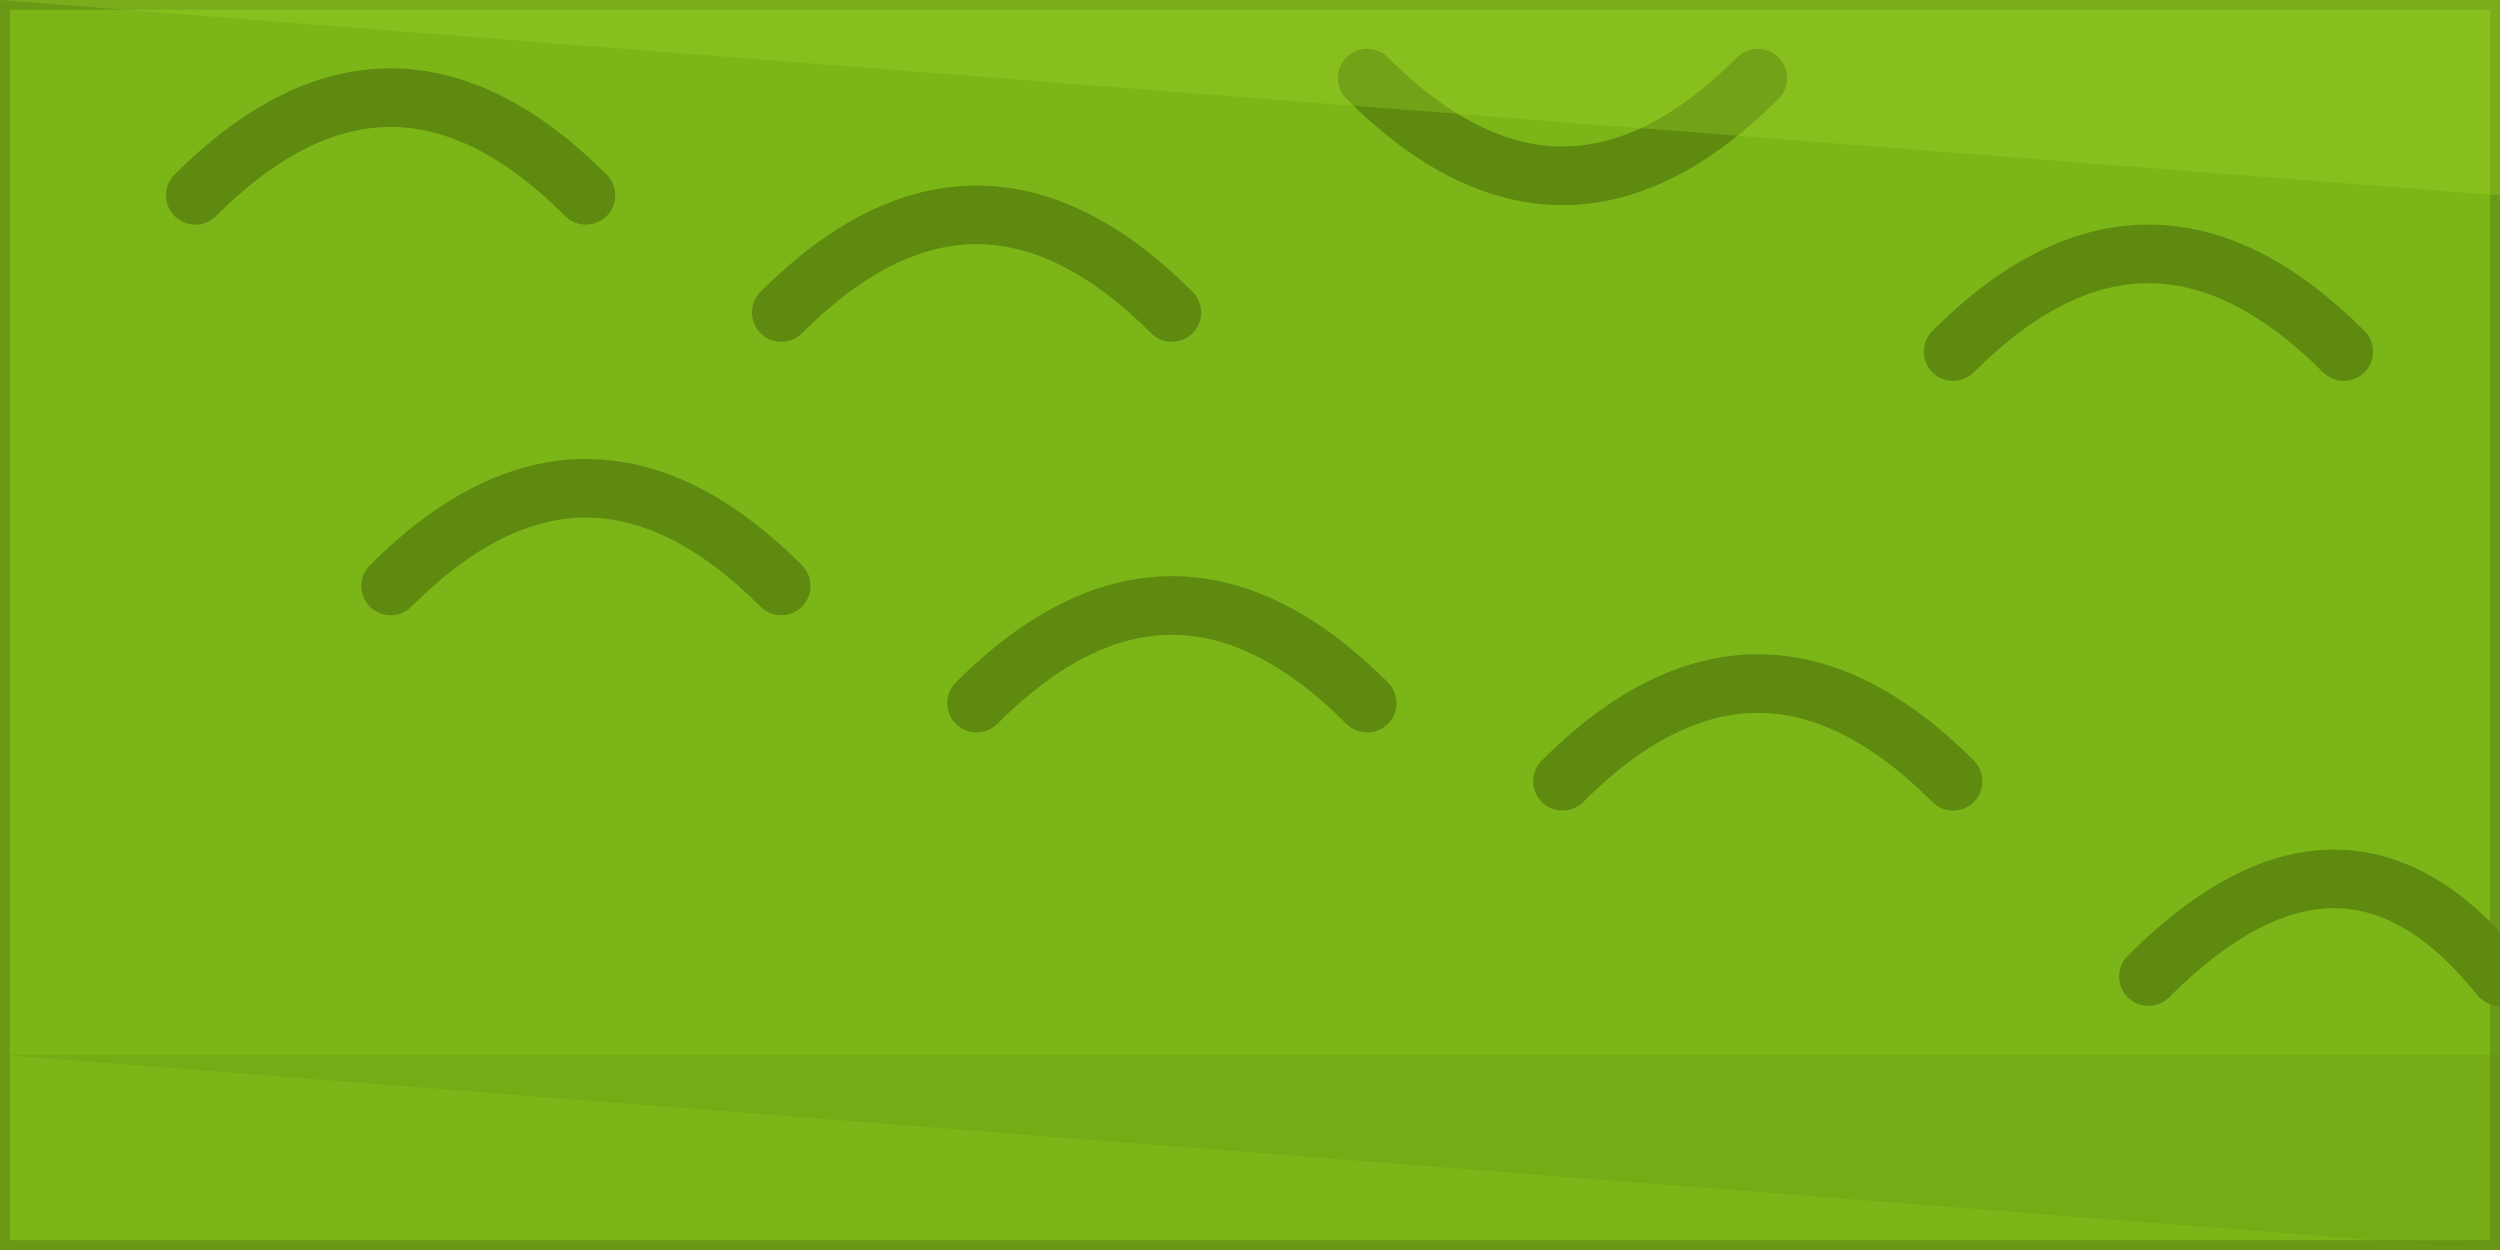
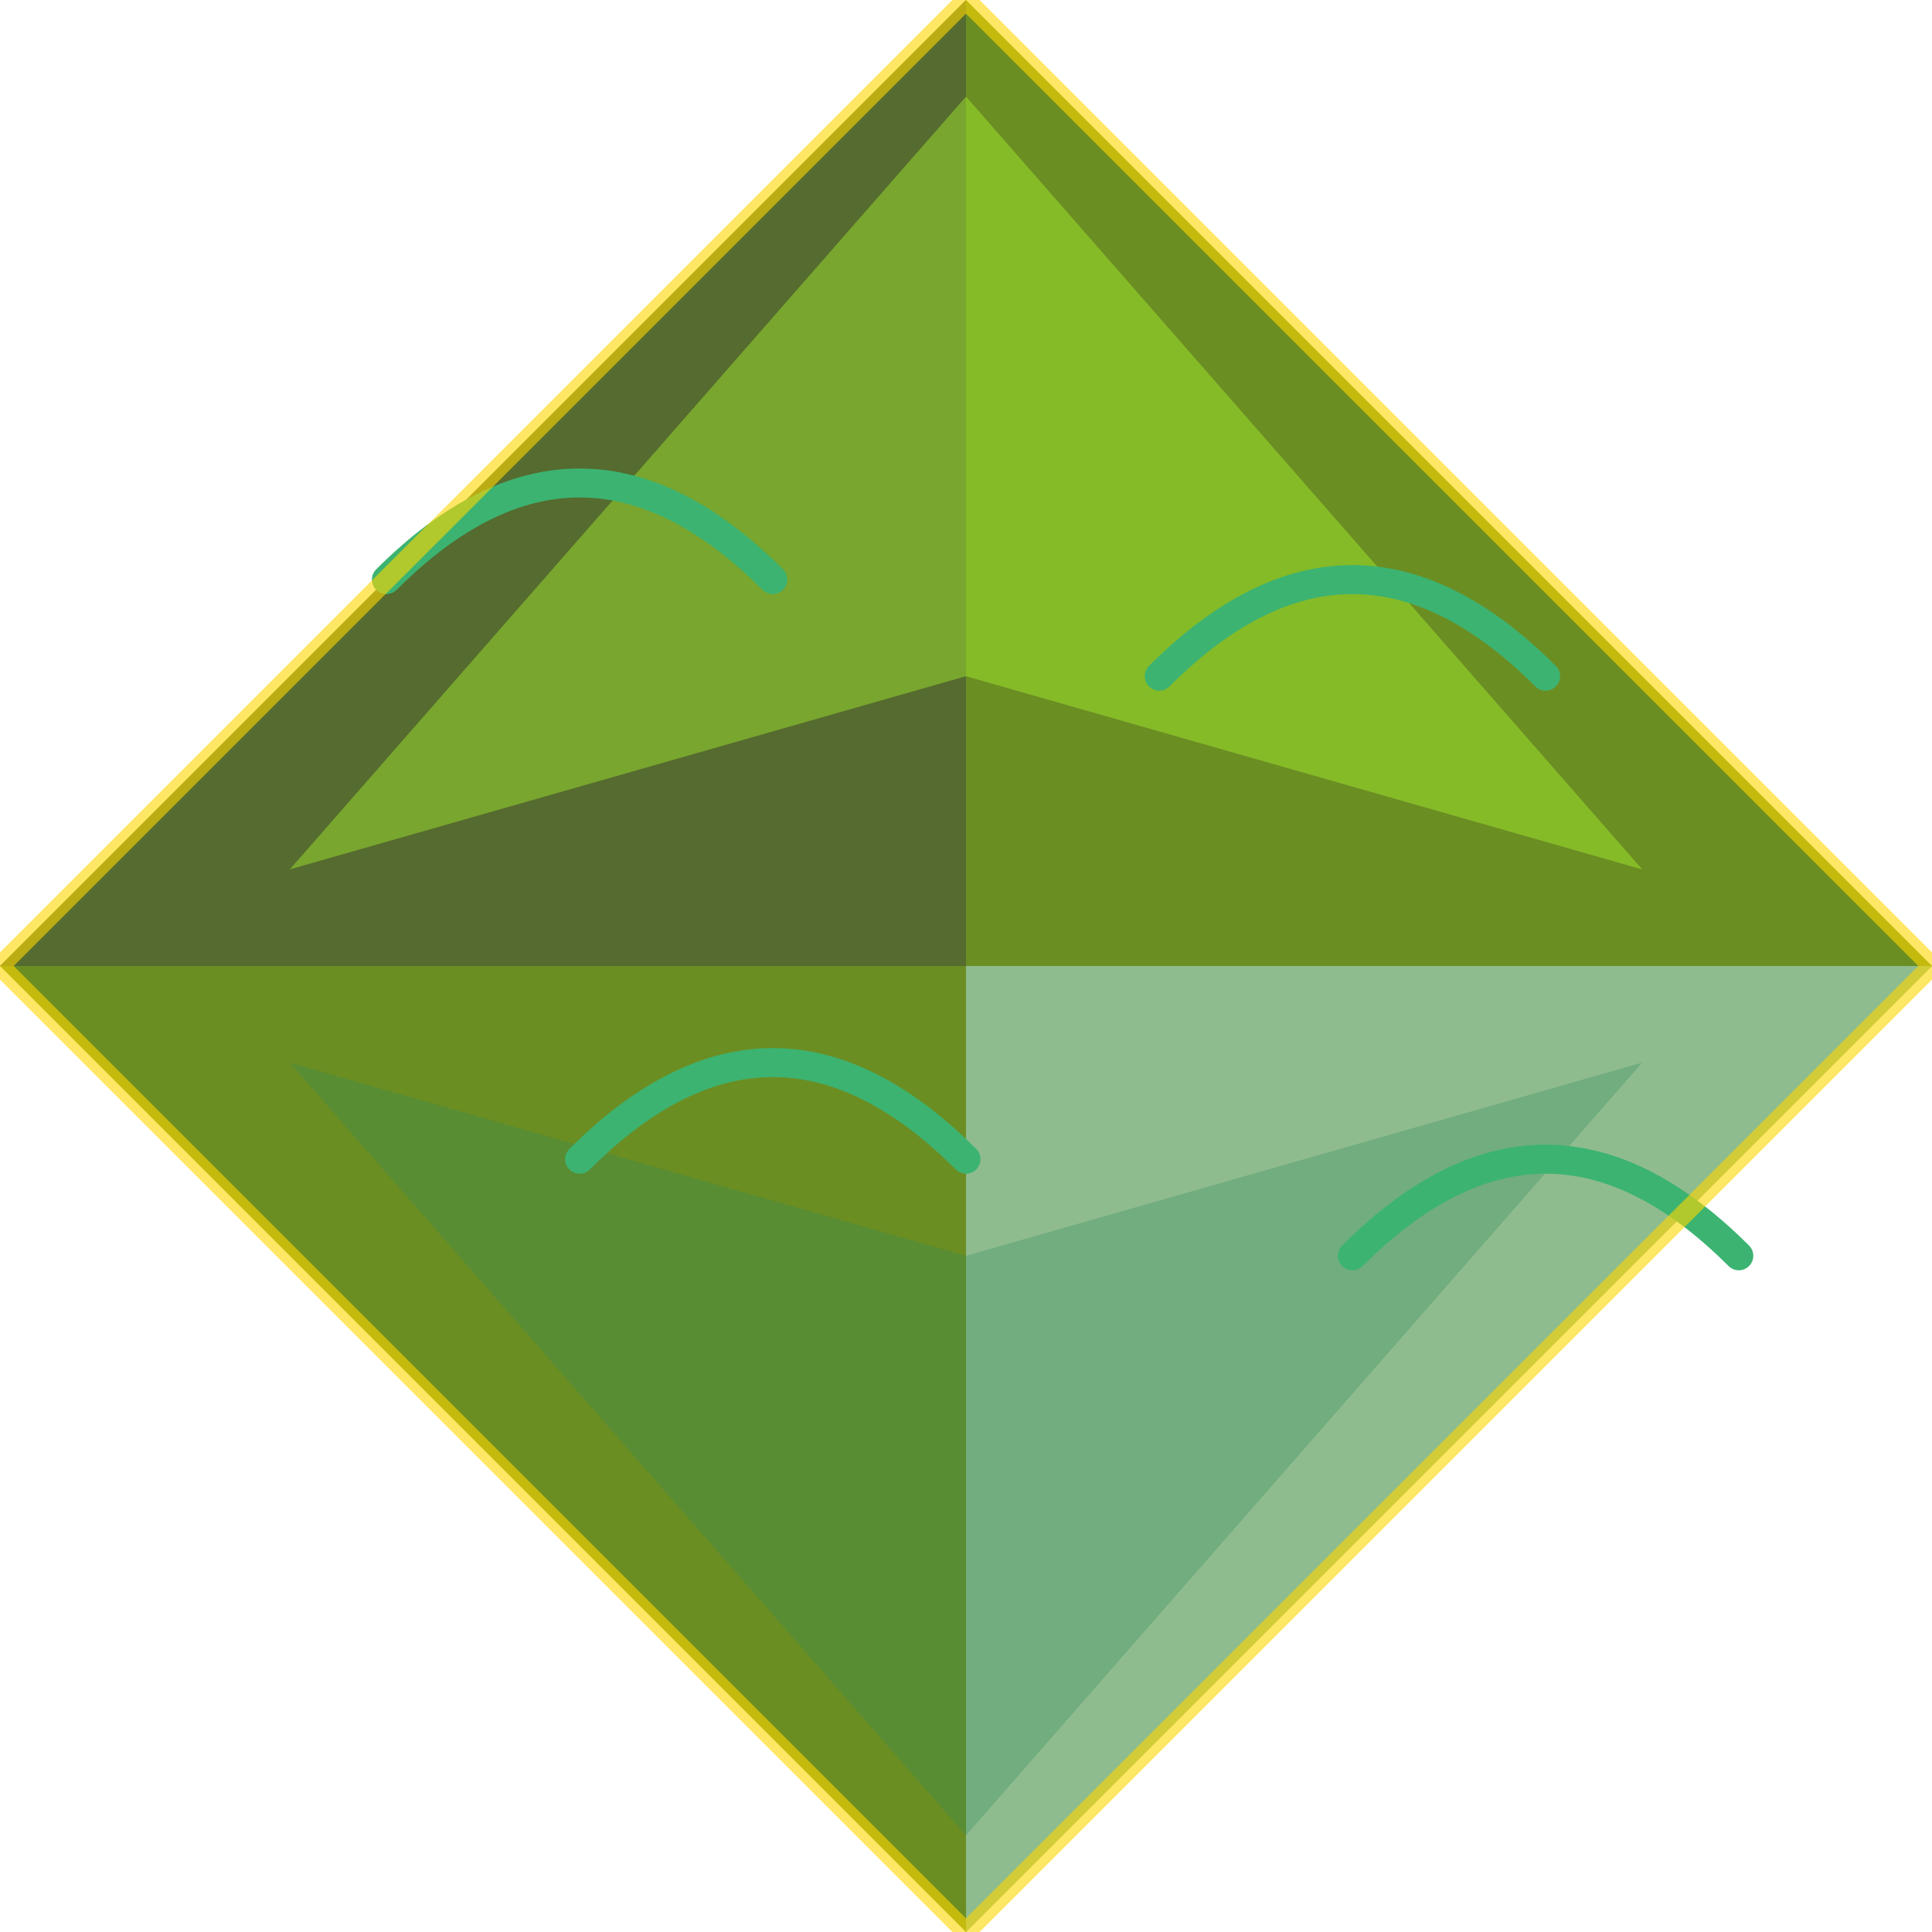
- <svg xmlns="http://www.w3.org/2000/svg" width="64" height="32" viewBox="0 0 64 32">
-   <rect width="64" height="32" fill="#7CB518" />
-   <path d="M0,0 L64,0 L64,32 L0,32 Z" fill="none" stroke="#6A9915" stroke-width="0.5" />
-   <path d="M5,5 Q10,0 15,5" stroke="#5D8A0F" stroke-width="1.5" fill="none" stroke-linecap="round" />
-   <path d="M20,8 Q25,3 30,8" stroke="#5D8A0F" stroke-width="1.5" fill="none" stroke-linecap="round" />
-   <path d="M35,2 Q40,7 45,2" stroke="#5D8A0F" stroke-width="1.5" fill="none" stroke-linecap="round" />
-   <path d="M50,9 Q55,4 60,9" stroke="#5D8A0F" stroke-width="1.5" fill="none" stroke-linecap="round" />
-   <path d="M10,15 Q15,10 20,15" stroke="#5D8A0F" stroke-width="1.5" fill="none" stroke-linecap="round" />
-   <path d="M25,18 Q30,13 35,18" stroke="#5D8A0F" stroke-width="1.5" fill="none" stroke-linecap="round" />
-   <path d="M40,20 Q45,15 50,20" stroke="#5D8A0F" stroke-width="1.5" fill="none" stroke-linecap="round" />
-   <path d="M55,25 Q60,20 64,25" stroke="#5D8A0F" stroke-width="1.5" fill="none" stroke-linecap="round" />
-   <path d="M0,0 L64,5 L64,0 Z" fill="#A0D82C" fill-opacity="0.3" />
-   <path d="M0,27 L64,32 L64,27 Z" fill="#5D8A0F" fill-opacity="0.2" />
+ <svg xmlns="http://www.w3.org/2000/svg" width="100" height="100" viewBox="0 0 100 100">
+   <polygon points="0,50 50,0 100,50 50,100" fill="#6B8E23" />
+   <polygon points="0,50 50,0 50,50" fill="#556B2F" />
+   <polygon points="50,50 100,50 50,100" fill="#8FBC8F" />
+   <polygon points="15,45 50,5 85,45 50,35" fill="#ADFF2F" fill-opacity="0.4" />
+   <polygon points="15,55 50,95 85,55 50,65" fill="#2E8B57" fill-opacity="0.3" />
+   <path d="M20,30 Q30,20 40,30" stroke="#3CB371" stroke-width="1.5" fill="none" stroke-linecap="round" />
+   <path d="M60,35 Q70,25 80,35" stroke="#3CB371" stroke-width="1.5" fill="none" stroke-linecap="round" />
+   <path d="M30,60 Q40,50 50,60" stroke="#3CB371" stroke-width="1.5" fill="none" stroke-linecap="round" />
+   <path d="M70,65 Q80,55 90,65" stroke="#3CB371" stroke-width="1.5" fill="none" stroke-linecap="round" />
+   <polygon points="0,50 50,0 100,50 50,100" fill="none" stroke="#FFD700" stroke-width="1" stroke-opacity="0.6" />
</svg>
